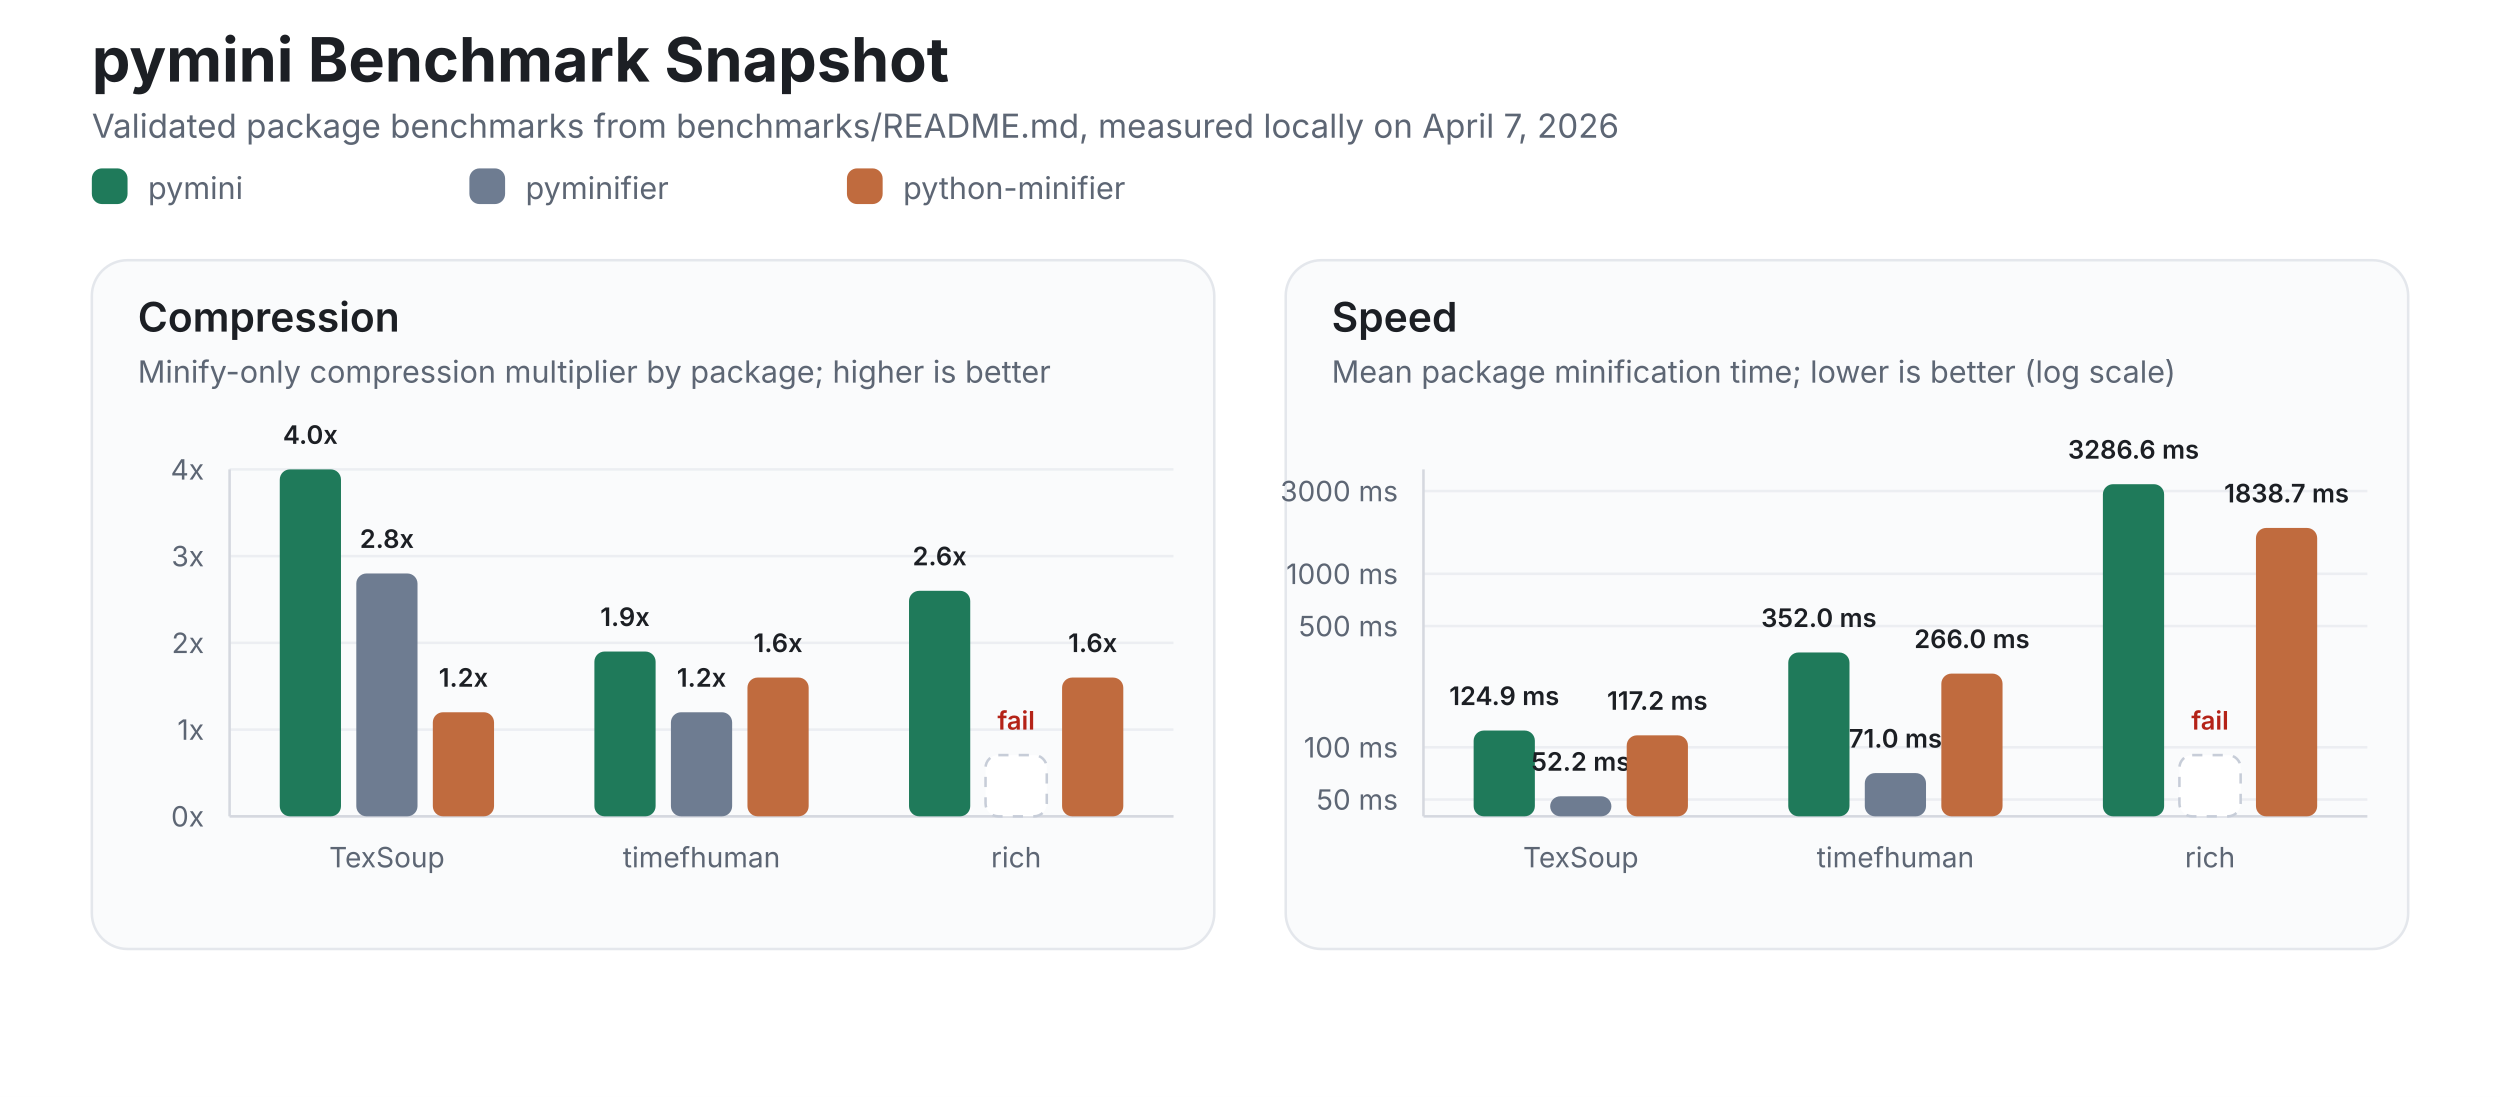
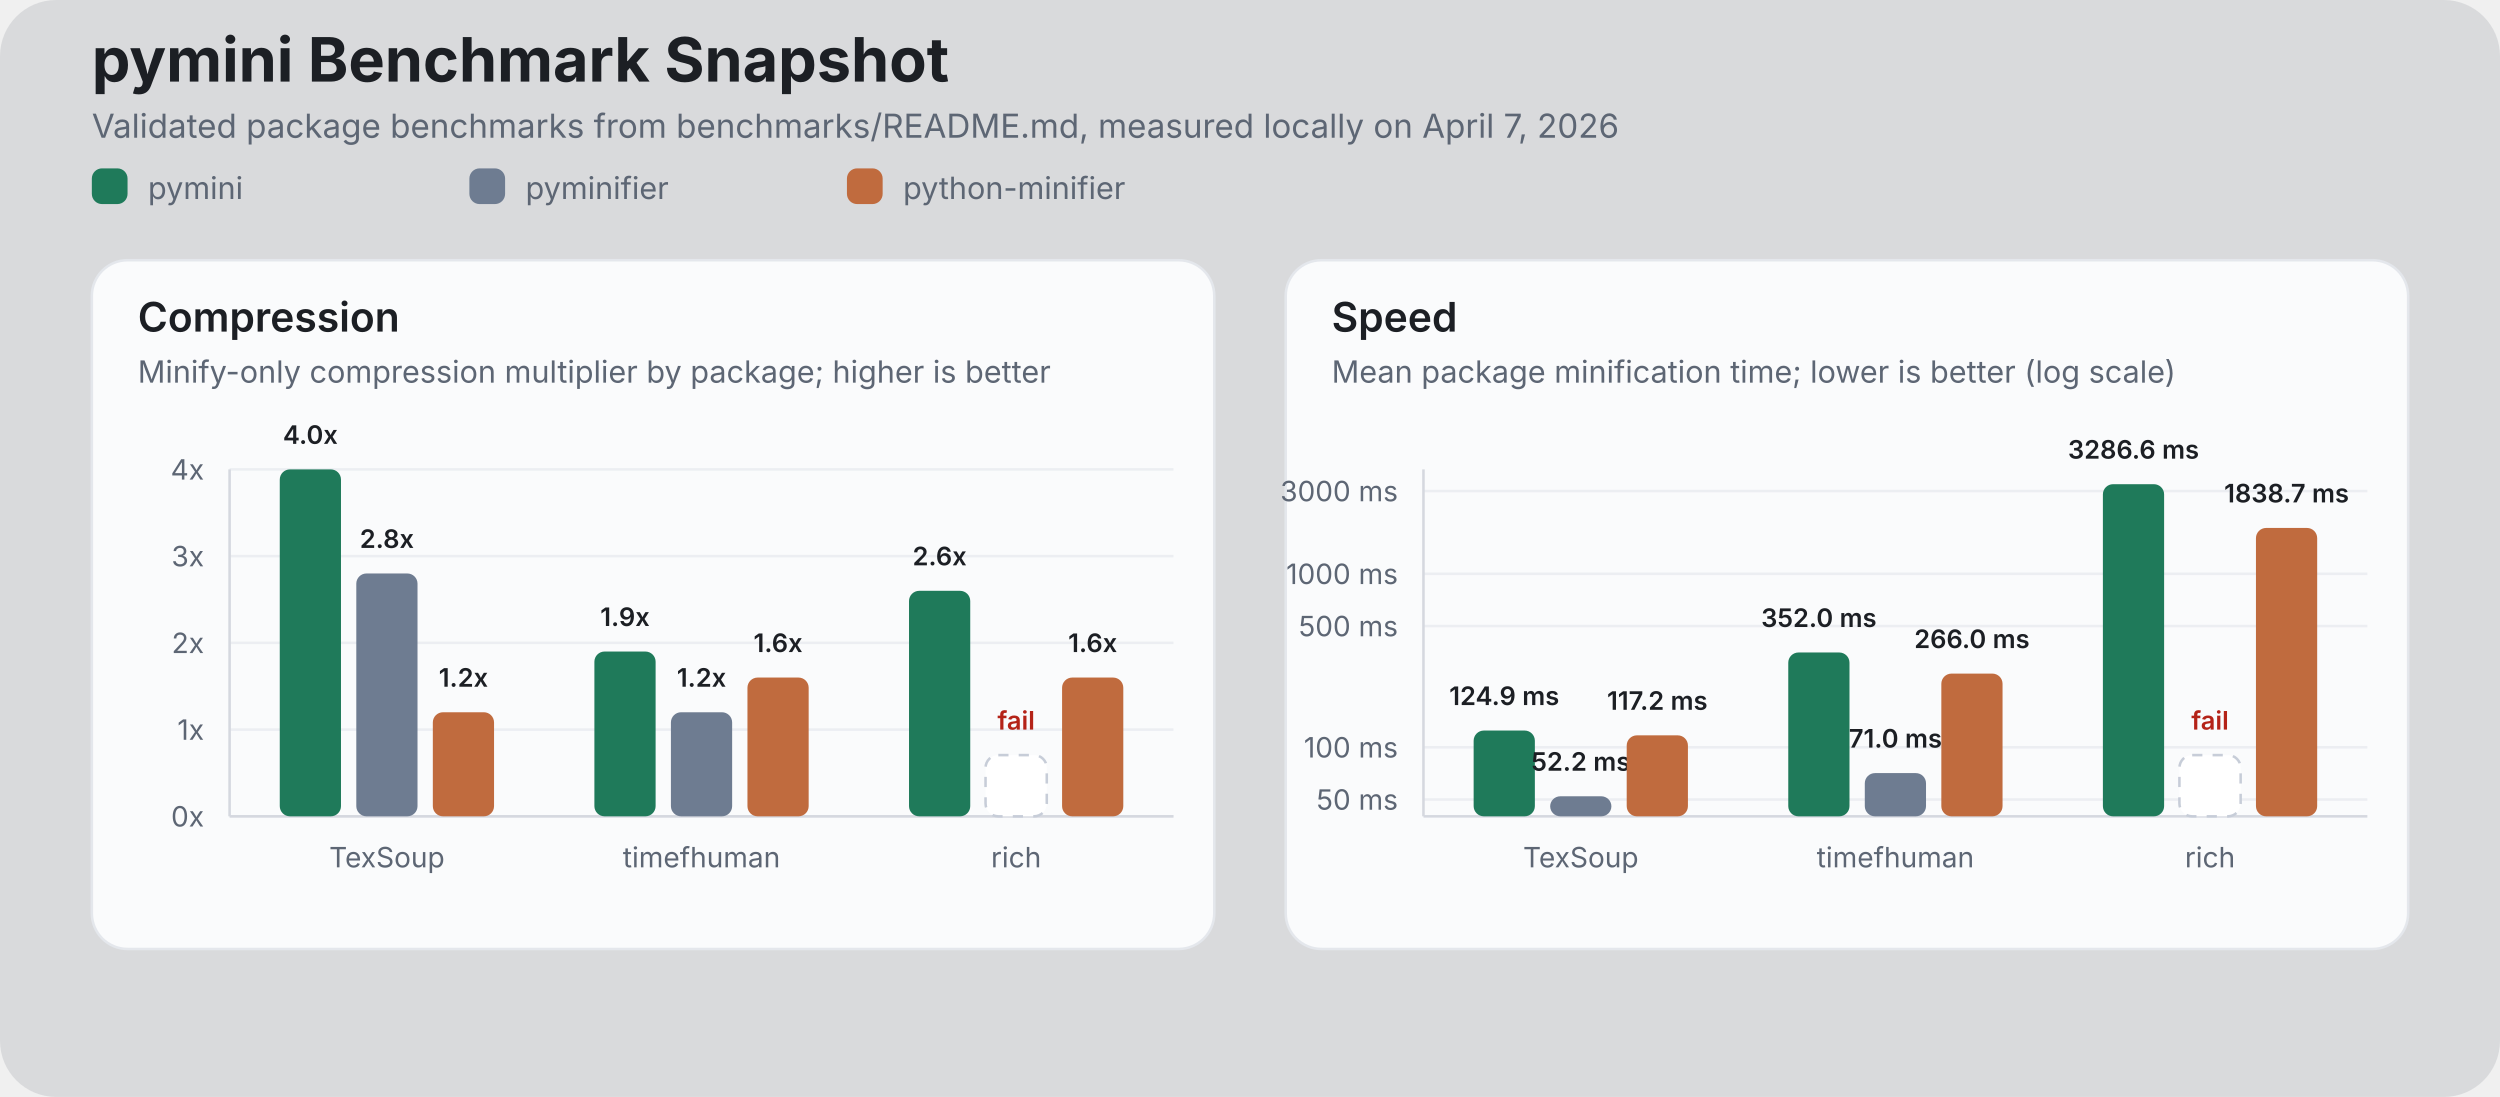
<svg xmlns="http://www.w3.org/2000/svg" width="980" height="430" viewBox="0 0 980 430" fill="none">
-   <rect x="0" y="0" width="980" height="430" rx="0" fill="#ffffff" stroke="none" />
-   <text x="36" y="32" fill="#1c1f24" font-family="ui-sans-serif, -apple-system, BlinkMacSystemFont, Segoe UI, sans-serif" font-size="24" font-weight="700" text-anchor="start">pymini Benchmark Snapshot</text>
-   <text x="36" y="54" fill="#5d6674" font-family="ui-sans-serif, -apple-system, BlinkMacSystemFont, Segoe UI, sans-serif" font-size="13" font-weight="400" text-anchor="start">Validated package benchmarks from benchmarks/README.md, measured locally on April 7, 2026</text>
-   <rect x="36" y="66" width="14" height="14" rx="4" fill="#1f7a5a" stroke="none" />
-   <text x="58" y="78" fill="#5d6674" font-family="ui-sans-serif, -apple-system, BlinkMacSystemFont, Segoe UI, sans-serif" font-size="12" font-weight="400" text-anchor="start">pymini</text>
-   <rect x="184" y="66" width="14" height="14" rx="4" fill="#6e7c91" stroke="none" />
-   <text x="206" y="78" fill="#5d6674" font-family="ui-sans-serif, -apple-system, BlinkMacSystemFont, Segoe UI, sans-serif" font-size="12" font-weight="400" text-anchor="start">pyminifier</text>
-   <rect x="332" y="66" width="14" height="14" rx="4" fill="#c06b3e" stroke="none" />
-   <text x="354" y="78" fill="#5d6674" font-family="ui-sans-serif, -apple-system, BlinkMacSystemFont, Segoe UI, sans-serif" font-size="12" font-weight="400" text-anchor="start">python-minifier</text>
-   <rect x="36.0" y="102" width="440.0" height="270" rx="14" fill="#fafbfc" stroke="#e4e7ec" />
-   <text x="54.0" y="130" fill="#1c1f24" font-family="ui-sans-serif, -apple-system, BlinkMacSystemFont, Segoe UI, sans-serif" font-size="16" font-weight="600" text-anchor="start">Compression</text>
-   <text x="54.0" y="150" fill="#5d6674" font-family="ui-sans-serif, -apple-system, BlinkMacSystemFont, Segoe UI, sans-serif" font-size="12" font-weight="400" text-anchor="start">Minify-only compression multiplier by package; higher is better</text>
-   <line x1="90.0" y1="320.0" x2="460.0" y2="320.0" stroke="#eceef2" />
-   <text x="80.0" y="324.0" fill="#5d6674" font-family="ui-sans-serif, -apple-system, BlinkMacSystemFont, Segoe UI, sans-serif" font-size="11" font-weight="400" text-anchor="end">0x</text>
-   <line x1="90.0" y1="286.0" x2="460.0" y2="286.0" stroke="#eceef2" />
-   <text x="80.0" y="290.0" fill="#5d6674" font-family="ui-sans-serif, -apple-system, BlinkMacSystemFont, Segoe UI, sans-serif" font-size="11" font-weight="400" text-anchor="end">1x</text>
-   <line x1="90.0" y1="252.0" x2="460.0" y2="252.0" stroke="#eceef2" />
-   <text x="80.0" y="256.0" fill="#5d6674" font-family="ui-sans-serif, -apple-system, BlinkMacSystemFont, Segoe UI, sans-serif" font-size="11" font-weight="400" text-anchor="end">2x</text>
-   <line x1="90.0" y1="218.0" x2="460.0" y2="218.0" stroke="#eceef2" />
-   <text x="80.0" y="222.0" fill="#5d6674" font-family="ui-sans-serif, -apple-system, BlinkMacSystemFont, Segoe UI, sans-serif" font-size="11" font-weight="400" text-anchor="end">3x</text>
-   <line x1="90.0" y1="184.0" x2="460.0" y2="184.0" stroke="#eceef2" />
-   <text x="80.0" y="188.0" fill="#5d6674" font-family="ui-sans-serif, -apple-system, BlinkMacSystemFont, Segoe UI, sans-serif" font-size="11" font-weight="400" text-anchor="end">4x</text>
-   <line x1="90.0" y1="184" x2="90.0" y2="320" stroke="#d5d8df" />
-   <line x1="90.0" y1="320" x2="460.0" y2="320" stroke="#d5d8df" />
-   <rect x="109.667" y="184.0" width="24" height="136.0" rx="4" fill="#1f7a5a" stroke="none" />
-   <text x="121.667" y="174.0" fill="#1c1f24" font-family="ui-sans-serif, -apple-system, BlinkMacSystemFont, Segoe UI, sans-serif" font-size="10" font-weight="600" text-anchor="middle">4.0x</text>
-   <rect x="139.667" y="224.8" width="24" height="95.2" rx="4" fill="#6e7c91" stroke="none" />
-   <text x="151.667" y="214.8" fill="#1c1f24" font-family="ui-sans-serif, -apple-system, BlinkMacSystemFont, Segoe UI, sans-serif" font-size="10" font-weight="600" text-anchor="middle">2.8x</text>
-   <rect x="169.667" y="279.2" width="24" height="40.8" rx="4" fill="#c06b3e" stroke="none" />
-   <text x="181.667" y="269.2" fill="#1c1f24" font-family="ui-sans-serif, -apple-system, BlinkMacSystemFont, Segoe UI, sans-serif" font-size="10" font-weight="600" text-anchor="middle">1.2x</text>
-   <text x="151.667" y="340" fill="#5d6674" font-family="ui-sans-serif, -apple-system, BlinkMacSystemFont, Segoe UI, sans-serif" font-size="11" font-weight="400" text-anchor="middle">TexSoup</text>
-   <rect x="233" y="255.4" width="24" height="64.6" rx="4" fill="#1f7a5a" stroke="none" />
-   <text x="245" y="245.4" fill="#1c1f24" font-family="ui-sans-serif, -apple-system, BlinkMacSystemFont, Segoe UI, sans-serif" font-size="10" font-weight="600" text-anchor="middle">1.9x</text>
-   <rect x="263.0" y="279.2" width="24" height="40.8" rx="4" fill="#6e7c91" stroke="none" />
-   <text x="275.0" y="269.2" fill="#1c1f24" font-family="ui-sans-serif, -apple-system, BlinkMacSystemFont, Segoe UI, sans-serif" font-size="10" font-weight="600" text-anchor="middle">1.2x</text>
-   <rect x="293.0" y="265.6" width="24" height="54.4" rx="4" fill="#c06b3e" stroke="none" />
-   <text x="305.0" y="255.6" fill="#1c1f24" font-family="ui-sans-serif, -apple-system, BlinkMacSystemFont, Segoe UI, sans-serif" font-size="10" font-weight="600" text-anchor="middle">1.6x</text>
-   <text x="275.0" y="340" fill="#5d6674" font-family="ui-sans-serif, -apple-system, BlinkMacSystemFont, Segoe UI, sans-serif" font-size="11" font-weight="400" text-anchor="middle">timefhuman</text>
-   <rect x="356.333" y="231.6" width="24" height="88.4" rx="4" fill="#1f7a5a" stroke="none" />
-   <text x="368.333" y="221.6" fill="#1c1f24" font-family="ui-sans-serif, -apple-system, BlinkMacSystemFont, Segoe UI, sans-serif" font-size="10" font-weight="600" text-anchor="middle">2.6x</text>
-   <rect x="386.333" y="296" width="24" height="24" rx="5" fill="#ffffff" stroke="#c7cdd8" stroke-dasharray="4 4" />
-   <text x="398.333" y="286" fill="#b42318" font-family="ui-sans-serif, -apple-system, BlinkMacSystemFont, Segoe UI, sans-serif" font-size="10" font-weight="600" text-anchor="middle">fail</text>
-   <rect x="416.333" y="265.6" width="24" height="54.4" rx="4" fill="#c06b3e" stroke="none" />
-   <text x="428.333" y="255.6" fill="#1c1f24" font-family="ui-sans-serif, -apple-system, BlinkMacSystemFont, Segoe UI, sans-serif" font-size="10" font-weight="600" text-anchor="middle">1.6x</text>
-   <text x="398.333" y="340" fill="#5d6674" font-family="ui-sans-serif, -apple-system, BlinkMacSystemFont, Segoe UI, sans-serif" font-size="11" font-weight="400" text-anchor="middle">rich</text>
-   <rect x="504.0" y="102" width="440.0" height="270" rx="14" fill="#fafbfc" stroke="#e4e7ec" />
-   <text x="522.0" y="130" fill="#1c1f24" font-family="ui-sans-serif, -apple-system, BlinkMacSystemFont, Segoe UI, sans-serif" font-size="16" font-weight="600" text-anchor="start">Speed</text>
-   <text x="522.0" y="150" fill="#5d6674" font-family="ui-sans-serif, -apple-system, BlinkMacSystemFont, Segoe UI, sans-serif" font-size="12" font-weight="400" text-anchor="start">Mean package minification time; lower is better (log scale)</text>
-   <line x1="558.0" y1="313.41" x2="928.0" y2="313.41" stroke="#eceef2" />
-   <text x="548.0" y="317.41" fill="#5d6674" font-family="ui-sans-serif, -apple-system, BlinkMacSystemFont, Segoe UI, sans-serif" font-size="11" font-weight="400" text-anchor="end">50 ms</text>
-   <line x1="558.0" y1="292.94" x2="928.0" y2="292.94" stroke="#eceef2" />
-   <text x="548.0" y="296.94" fill="#5d6674" font-family="ui-sans-serif, -apple-system, BlinkMacSystemFont, Segoe UI, sans-serif" font-size="11" font-weight="400" text-anchor="end">100 ms</text>
-   <line x1="558.0" y1="245.41" x2="928.0" y2="245.41" stroke="#eceef2" />
-   <text x="548.0" y="249.41" fill="#5d6674" font-family="ui-sans-serif, -apple-system, BlinkMacSystemFont, Segoe UI, sans-serif" font-size="11" font-weight="400" text-anchor="end">500 ms</text>
-   <line x1="558.0" y1="224.94" x2="928.0" y2="224.94" stroke="#eceef2" />
-   <text x="548.0" y="228.94" fill="#5d6674" font-family="ui-sans-serif, -apple-system, BlinkMacSystemFont, Segoe UI, sans-serif" font-size="11" font-weight="400" text-anchor="end">1000 ms</text>
-   <line x1="558.0" y1="192.496" x2="928.0" y2="192.496" stroke="#eceef2" />
-   <text x="548.0" y="196.496" fill="#5d6674" font-family="ui-sans-serif, -apple-system, BlinkMacSystemFont, Segoe UI, sans-serif" font-size="11" font-weight="400" text-anchor="end">3000 ms</text>
-   <line x1="558.0" y1="184" x2="558.0" y2="320" stroke="#d5d8df" />
-   <line x1="558.0" y1="320" x2="928.0" y2="320" stroke="#d5d8df" />
-   <rect x="577.667" y="286.374" width="24" height="33.626" rx="4" fill="#1f7a5a" stroke="none" />
-   <text x="589.667" y="276.374" fill="#1c1f24" font-family="ui-sans-serif, -apple-system, BlinkMacSystemFont, Segoe UI, sans-serif" font-size="10" font-weight="600" text-anchor="middle">124.9 ms</text>
-   <rect x="607.667" y="312.138" width="24" height="7.862" rx="4" fill="#6e7c91" stroke="none" />
-   <text x="619.667" y="302.138" fill="#1c1f24" font-family="ui-sans-serif, -apple-system, BlinkMacSystemFont, Segoe UI, sans-serif" font-size="10" font-weight="600" text-anchor="middle">52.2 ms</text>
-   <rect x="637.667" y="288.253" width="24" height="31.747" rx="4" fill="#c06b3e" stroke="none" />
-   <text x="649.667" y="278.253" fill="#1c1f24" font-family="ui-sans-serif, -apple-system, BlinkMacSystemFont, Segoe UI, sans-serif" font-size="10" font-weight="600" text-anchor="middle">117.2 ms</text>
-   <text x="619.667" y="340" fill="#5d6674" font-family="ui-sans-serif, -apple-system, BlinkMacSystemFont, Segoe UI, sans-serif" font-size="11" font-weight="400" text-anchor="middle">TexSoup</text>
-   <rect x="701.0" y="255.775" width="24" height="64.225" rx="4" fill="#1f7a5a" stroke="none" />
-   <text x="713.0" y="245.775" fill="#1c1f24" font-family="ui-sans-serif, -apple-system, BlinkMacSystemFont, Segoe UI, sans-serif" font-size="10" font-weight="600" text-anchor="middle">352.0 ms</text>
-   <rect x="731.0" y="303.055" width="24" height="16.945" rx="4" fill="#6e7c91" stroke="none" />
-   <text x="743.0" y="293.055" fill="#1c1f24" font-family="ui-sans-serif, -apple-system, BlinkMacSystemFont, Segoe UI, sans-serif" font-size="10" font-weight="600" text-anchor="middle">71.0 ms</text>
-   <rect x="761.0" y="264.048" width="24" height="55.952" rx="4" fill="#c06b3e" stroke="none" />
-   <text x="773.0" y="254.048" fill="#1c1f24" font-family="ui-sans-serif, -apple-system, BlinkMacSystemFont, Segoe UI, sans-serif" font-size="10" font-weight="600" text-anchor="middle">266.0 ms</text>
-   <text x="743.0" y="340" fill="#5d6674" font-family="ui-sans-serif, -apple-system, BlinkMacSystemFont, Segoe UI, sans-serif" font-size="11" font-weight="400" text-anchor="middle">timefhuman</text>
-   <rect x="824.333" y="189.801" width="24" height="130.199" rx="4" fill="#1f7a5a" stroke="none" />
-   <text x="836.333" y="179.801" fill="#1c1f24" font-family="ui-sans-serif, -apple-system, BlinkMacSystemFont, Segoe UI, sans-serif" font-size="10" font-weight="600" text-anchor="middle">3286.6 ms</text>
-   <rect x="854.333" y="296" width="24" height="24" rx="5" fill="#ffffff" stroke="#c7cdd8" stroke-dasharray="4 4" />
-   <text x="866.333" y="286" fill="#b42318" font-family="ui-sans-serif, -apple-system, BlinkMacSystemFont, Segoe UI, sans-serif" font-size="10" font-weight="600" text-anchor="middle">fail</text>
-   <rect x="884.333" y="206.953" width="24" height="113.047" rx="4" fill="#c06b3e" stroke="none" />
-   <text x="896.333" y="196.953" fill="#1c1f24" font-family="ui-sans-serif, -apple-system, BlinkMacSystemFont, Segoe UI, sans-serif" font-size="10" font-weight="600" text-anchor="middle">1838.7 ms</text>
-   <text x="866.333" y="340" fill="#5d6674" font-family="ui-sans-serif, -apple-system, BlinkMacSystemFont, Segoe UI, sans-serif" font-size="11" font-weight="400" text-anchor="middle">rich</text>
+   <style>
+   svg {
+     color-scheme: light dark;
+   }
+ 
+   .chart-background {
+     fill: #0f172a;
+     fill-opacity: 0.1;
+   }
+ 
+   @media (prefers-color-scheme: dark) {
+     .chart-body {
+       filter: invert(1) hue-rotate(180deg);
+     }
+ 
+     .chart-background {
+       fill: #f8fafc;
+       fill-opacity: 0.08;
+     }
+   }
+ </style>
+   <rect x="0" y="0" width="980" height="430" rx="22" fill="#0f172a" stroke="none" class="chart-background" />
+   <g class="chart-body">
+     <text x="36" y="32" fill="#1c1f24" font-family="ui-sans-serif, -apple-system, BlinkMacSystemFont, Segoe UI, sans-serif" font-size="24" font-weight="700" text-anchor="start">pymini Benchmark Snapshot</text>
+     <text x="36" y="54" fill="#5d6674" font-family="ui-sans-serif, -apple-system, BlinkMacSystemFont, Segoe UI, sans-serif" font-size="13" font-weight="400" text-anchor="start">Validated package benchmarks from benchmarks/README.md, measured locally on April 7, 2026</text>
+     <rect x="36" y="66" width="14" height="14" rx="4" fill="#1f7a5a" stroke="none" />
+     <text x="58" y="78" fill="#5d6674" font-family="ui-sans-serif, -apple-system, BlinkMacSystemFont, Segoe UI, sans-serif" font-size="12" font-weight="400" text-anchor="start">pymini</text>
+     <rect x="184" y="66" width="14" height="14" rx="4" fill="#6e7c91" stroke="none" />
+     <text x="206" y="78" fill="#5d6674" font-family="ui-sans-serif, -apple-system, BlinkMacSystemFont, Segoe UI, sans-serif" font-size="12" font-weight="400" text-anchor="start">pyminifier</text>
+     <rect x="332" y="66" width="14" height="14" rx="4" fill="#c06b3e" stroke="none" />
+     <text x="354" y="78" fill="#5d6674" font-family="ui-sans-serif, -apple-system, BlinkMacSystemFont, Segoe UI, sans-serif" font-size="12" font-weight="400" text-anchor="start">python-minifier</text>
+     <rect x="36.0" y="102" width="440.0" height="270" rx="14" fill="#fafbfc" stroke="#e4e7ec" />
+     <text x="54.0" y="130" fill="#1c1f24" font-family="ui-sans-serif, -apple-system, BlinkMacSystemFont, Segoe UI, sans-serif" font-size="16" font-weight="600" text-anchor="start">Compression</text>
+     <text x="54.0" y="150" fill="#5d6674" font-family="ui-sans-serif, -apple-system, BlinkMacSystemFont, Segoe UI, sans-serif" font-size="12" font-weight="400" text-anchor="start">Minify-only compression multiplier by package; higher is better</text>
+     <line x1="90.0" y1="320.0" x2="460.0" y2="320.0" stroke="#eceef2" />
+     <text x="80.0" y="324.0" fill="#5d6674" font-family="ui-sans-serif, -apple-system, BlinkMacSystemFont, Segoe UI, sans-serif" font-size="11" font-weight="400" text-anchor="end">0x</text>
+     <line x1="90.0" y1="286.0" x2="460.0" y2="286.0" stroke="#eceef2" />
+     <text x="80.0" y="290.0" fill="#5d6674" font-family="ui-sans-serif, -apple-system, BlinkMacSystemFont, Segoe UI, sans-serif" font-size="11" font-weight="400" text-anchor="end">1x</text>
+     <line x1="90.0" y1="252.0" x2="460.0" y2="252.0" stroke="#eceef2" />
+     <text x="80.0" y="256.0" fill="#5d6674" font-family="ui-sans-serif, -apple-system, BlinkMacSystemFont, Segoe UI, sans-serif" font-size="11" font-weight="400" text-anchor="end">2x</text>
+     <line x1="90.0" y1="218.0" x2="460.0" y2="218.0" stroke="#eceef2" />
+     <text x="80.0" y="222.0" fill="#5d6674" font-family="ui-sans-serif, -apple-system, BlinkMacSystemFont, Segoe UI, sans-serif" font-size="11" font-weight="400" text-anchor="end">3x</text>
+     <line x1="90.0" y1="184.0" x2="460.0" y2="184.0" stroke="#eceef2" />
+     <text x="80.0" y="188.0" fill="#5d6674" font-family="ui-sans-serif, -apple-system, BlinkMacSystemFont, Segoe UI, sans-serif" font-size="11" font-weight="400" text-anchor="end">4x</text>
+     <line x1="90.0" y1="184" x2="90.0" y2="320" stroke="#d5d8df" />
+     <line x1="90.0" y1="320" x2="460.0" y2="320" stroke="#d5d8df" />
+     <rect x="109.667" y="184.0" width="24" height="136.0" rx="4" fill="#1f7a5a" stroke="none" />
+     <text x="121.667" y="174.0" fill="#1c1f24" font-family="ui-sans-serif, -apple-system, BlinkMacSystemFont, Segoe UI, sans-serif" font-size="10" font-weight="600" text-anchor="middle">4.0x</text>
+     <rect x="139.667" y="224.8" width="24" height="95.2" rx="4" fill="#6e7c91" stroke="none" />
+     <text x="151.667" y="214.8" fill="#1c1f24" font-family="ui-sans-serif, -apple-system, BlinkMacSystemFont, Segoe UI, sans-serif" font-size="10" font-weight="600" text-anchor="middle">2.8x</text>
+     <rect x="169.667" y="279.2" width="24" height="40.8" rx="4" fill="#c06b3e" stroke="none" />
+     <text x="181.667" y="269.2" fill="#1c1f24" font-family="ui-sans-serif, -apple-system, BlinkMacSystemFont, Segoe UI, sans-serif" font-size="10" font-weight="600" text-anchor="middle">1.2x</text>
+     <text x="151.667" y="340" fill="#5d6674" font-family="ui-sans-serif, -apple-system, BlinkMacSystemFont, Segoe UI, sans-serif" font-size="11" font-weight="400" text-anchor="middle">TexSoup</text>
+     <rect x="233" y="255.4" width="24" height="64.6" rx="4" fill="#1f7a5a" stroke="none" />
+     <text x="245" y="245.4" fill="#1c1f24" font-family="ui-sans-serif, -apple-system, BlinkMacSystemFont, Segoe UI, sans-serif" font-size="10" font-weight="600" text-anchor="middle">1.9x</text>
+     <rect x="263.0" y="279.2" width="24" height="40.8" rx="4" fill="#6e7c91" stroke="none" />
+     <text x="275.0" y="269.2" fill="#1c1f24" font-family="ui-sans-serif, -apple-system, BlinkMacSystemFont, Segoe UI, sans-serif" font-size="10" font-weight="600" text-anchor="middle">1.2x</text>
+     <rect x="293.0" y="265.6" width="24" height="54.4" rx="4" fill="#c06b3e" stroke="none" />
+     <text x="305.0" y="255.6" fill="#1c1f24" font-family="ui-sans-serif, -apple-system, BlinkMacSystemFont, Segoe UI, sans-serif" font-size="10" font-weight="600" text-anchor="middle">1.6x</text>
+     <text x="275.0" y="340" fill="#5d6674" font-family="ui-sans-serif, -apple-system, BlinkMacSystemFont, Segoe UI, sans-serif" font-size="11" font-weight="400" text-anchor="middle">timefhuman</text>
+     <rect x="356.333" y="231.6" width="24" height="88.4" rx="4" fill="#1f7a5a" stroke="none" />
+     <text x="368.333" y="221.6" fill="#1c1f24" font-family="ui-sans-serif, -apple-system, BlinkMacSystemFont, Segoe UI, sans-serif" font-size="10" font-weight="600" text-anchor="middle">2.6x</text>
+     <rect x="386.333" y="296" width="24" height="24" rx="5" fill="#ffffff" stroke="#c7cdd8" stroke-dasharray="4 4" />
+     <text x="398.333" y="286" fill="#b42318" font-family="ui-sans-serif, -apple-system, BlinkMacSystemFont, Segoe UI, sans-serif" font-size="10" font-weight="600" text-anchor="middle">fail</text>
+     <rect x="416.333" y="265.6" width="24" height="54.4" rx="4" fill="#c06b3e" stroke="none" />
+     <text x="428.333" y="255.6" fill="#1c1f24" font-family="ui-sans-serif, -apple-system, BlinkMacSystemFont, Segoe UI, sans-serif" font-size="10" font-weight="600" text-anchor="middle">1.6x</text>
+     <text x="398.333" y="340" fill="#5d6674" font-family="ui-sans-serif, -apple-system, BlinkMacSystemFont, Segoe UI, sans-serif" font-size="11" font-weight="400" text-anchor="middle">rich</text>
+     <rect x="504.0" y="102" width="440.0" height="270" rx="14" fill="#fafbfc" stroke="#e4e7ec" />
+     <text x="522.0" y="130" fill="#1c1f24" font-family="ui-sans-serif, -apple-system, BlinkMacSystemFont, Segoe UI, sans-serif" font-size="16" font-weight="600" text-anchor="start">Speed</text>
+     <text x="522.0" y="150" fill="#5d6674" font-family="ui-sans-serif, -apple-system, BlinkMacSystemFont, Segoe UI, sans-serif" font-size="12" font-weight="400" text-anchor="start">Mean package minification time; lower is better (log scale)</text>
+     <line x1="558.0" y1="313.41" x2="928.0" y2="313.41" stroke="#eceef2" />
+     <text x="548.0" y="317.41" fill="#5d6674" font-family="ui-sans-serif, -apple-system, BlinkMacSystemFont, Segoe UI, sans-serif" font-size="11" font-weight="400" text-anchor="end">50 ms</text>
+     <line x1="558.0" y1="292.94" x2="928.0" y2="292.94" stroke="#eceef2" />
+     <text x="548.0" y="296.94" fill="#5d6674" font-family="ui-sans-serif, -apple-system, BlinkMacSystemFont, Segoe UI, sans-serif" font-size="11" font-weight="400" text-anchor="end">100 ms</text>
+     <line x1="558.0" y1="245.41" x2="928.0" y2="245.41" stroke="#eceef2" />
+     <text x="548.0" y="249.41" fill="#5d6674" font-family="ui-sans-serif, -apple-system, BlinkMacSystemFont, Segoe UI, sans-serif" font-size="11" font-weight="400" text-anchor="end">500 ms</text>
+     <line x1="558.0" y1="224.94" x2="928.0" y2="224.94" stroke="#eceef2" />
+     <text x="548.0" y="228.94" fill="#5d6674" font-family="ui-sans-serif, -apple-system, BlinkMacSystemFont, Segoe UI, sans-serif" font-size="11" font-weight="400" text-anchor="end">1000 ms</text>
+     <line x1="558.0" y1="192.496" x2="928.0" y2="192.496" stroke="#eceef2" />
+     <text x="548.0" y="196.496" fill="#5d6674" font-family="ui-sans-serif, -apple-system, BlinkMacSystemFont, Segoe UI, sans-serif" font-size="11" font-weight="400" text-anchor="end">3000 ms</text>
+     <line x1="558.0" y1="184" x2="558.0" y2="320" stroke="#d5d8df" />
+     <line x1="558.0" y1="320" x2="928.0" y2="320" stroke="#d5d8df" />
+     <rect x="577.667" y="286.374" width="24" height="33.626" rx="4" fill="#1f7a5a" stroke="none" />
+     <text x="589.667" y="276.374" fill="#1c1f24" font-family="ui-sans-serif, -apple-system, BlinkMacSystemFont, Segoe UI, sans-serif" font-size="10" font-weight="600" text-anchor="middle">124.9 ms</text>
+     <rect x="607.667" y="312.138" width="24" height="7.862" rx="4" fill="#6e7c91" stroke="none" />
+     <text x="619.667" y="302.138" fill="#1c1f24" font-family="ui-sans-serif, -apple-system, BlinkMacSystemFont, Segoe UI, sans-serif" font-size="10" font-weight="600" text-anchor="middle">52.2 ms</text>
+     <rect x="637.667" y="288.253" width="24" height="31.747" rx="4" fill="#c06b3e" stroke="none" />
+     <text x="649.667" y="278.253" fill="#1c1f24" font-family="ui-sans-serif, -apple-system, BlinkMacSystemFont, Segoe UI, sans-serif" font-size="10" font-weight="600" text-anchor="middle">117.2 ms</text>
+     <text x="619.667" y="340" fill="#5d6674" font-family="ui-sans-serif, -apple-system, BlinkMacSystemFont, Segoe UI, sans-serif" font-size="11" font-weight="400" text-anchor="middle">TexSoup</text>
+     <rect x="701.0" y="255.775" width="24" height="64.225" rx="4" fill="#1f7a5a" stroke="none" />
+     <text x="713.0" y="245.775" fill="#1c1f24" font-family="ui-sans-serif, -apple-system, BlinkMacSystemFont, Segoe UI, sans-serif" font-size="10" font-weight="600" text-anchor="middle">352.0 ms</text>
+     <rect x="731.0" y="303.055" width="24" height="16.945" rx="4" fill="#6e7c91" stroke="none" />
+     <text x="743.0" y="293.055" fill="#1c1f24" font-family="ui-sans-serif, -apple-system, BlinkMacSystemFont, Segoe UI, sans-serif" font-size="10" font-weight="600" text-anchor="middle">71.0 ms</text>
+     <rect x="761.0" y="264.048" width="24" height="55.952" rx="4" fill="#c06b3e" stroke="none" />
+     <text x="773.0" y="254.048" fill="#1c1f24" font-family="ui-sans-serif, -apple-system, BlinkMacSystemFont, Segoe UI, sans-serif" font-size="10" font-weight="600" text-anchor="middle">266.0 ms</text>
+     <text x="743.0" y="340" fill="#5d6674" font-family="ui-sans-serif, -apple-system, BlinkMacSystemFont, Segoe UI, sans-serif" font-size="11" font-weight="400" text-anchor="middle">timefhuman</text>
+     <rect x="824.333" y="189.801" width="24" height="130.199" rx="4" fill="#1f7a5a" stroke="none" />
+     <text x="836.333" y="179.801" fill="#1c1f24" font-family="ui-sans-serif, -apple-system, BlinkMacSystemFont, Segoe UI, sans-serif" font-size="10" font-weight="600" text-anchor="middle">3286.6 ms</text>
+     <rect x="854.333" y="296" width="24" height="24" rx="5" fill="#ffffff" stroke="#c7cdd8" stroke-dasharray="4 4" />
+     <text x="866.333" y="286" fill="#b42318" font-family="ui-sans-serif, -apple-system, BlinkMacSystemFont, Segoe UI, sans-serif" font-size="10" font-weight="600" text-anchor="middle">fail</text>
+     <rect x="884.333" y="206.953" width="24" height="113.047" rx="4" fill="#c06b3e" stroke="none" />
+     <text x="896.333" y="196.953" fill="#1c1f24" font-family="ui-sans-serif, -apple-system, BlinkMacSystemFont, Segoe UI, sans-serif" font-size="10" font-weight="600" text-anchor="middle">1838.7 ms</text>
+     <text x="866.333" y="340" fill="#5d6674" font-family="ui-sans-serif, -apple-system, BlinkMacSystemFont, Segoe UI, sans-serif" font-size="11" font-weight="400" text-anchor="middle">rich</text>
+   </g>
</svg>
